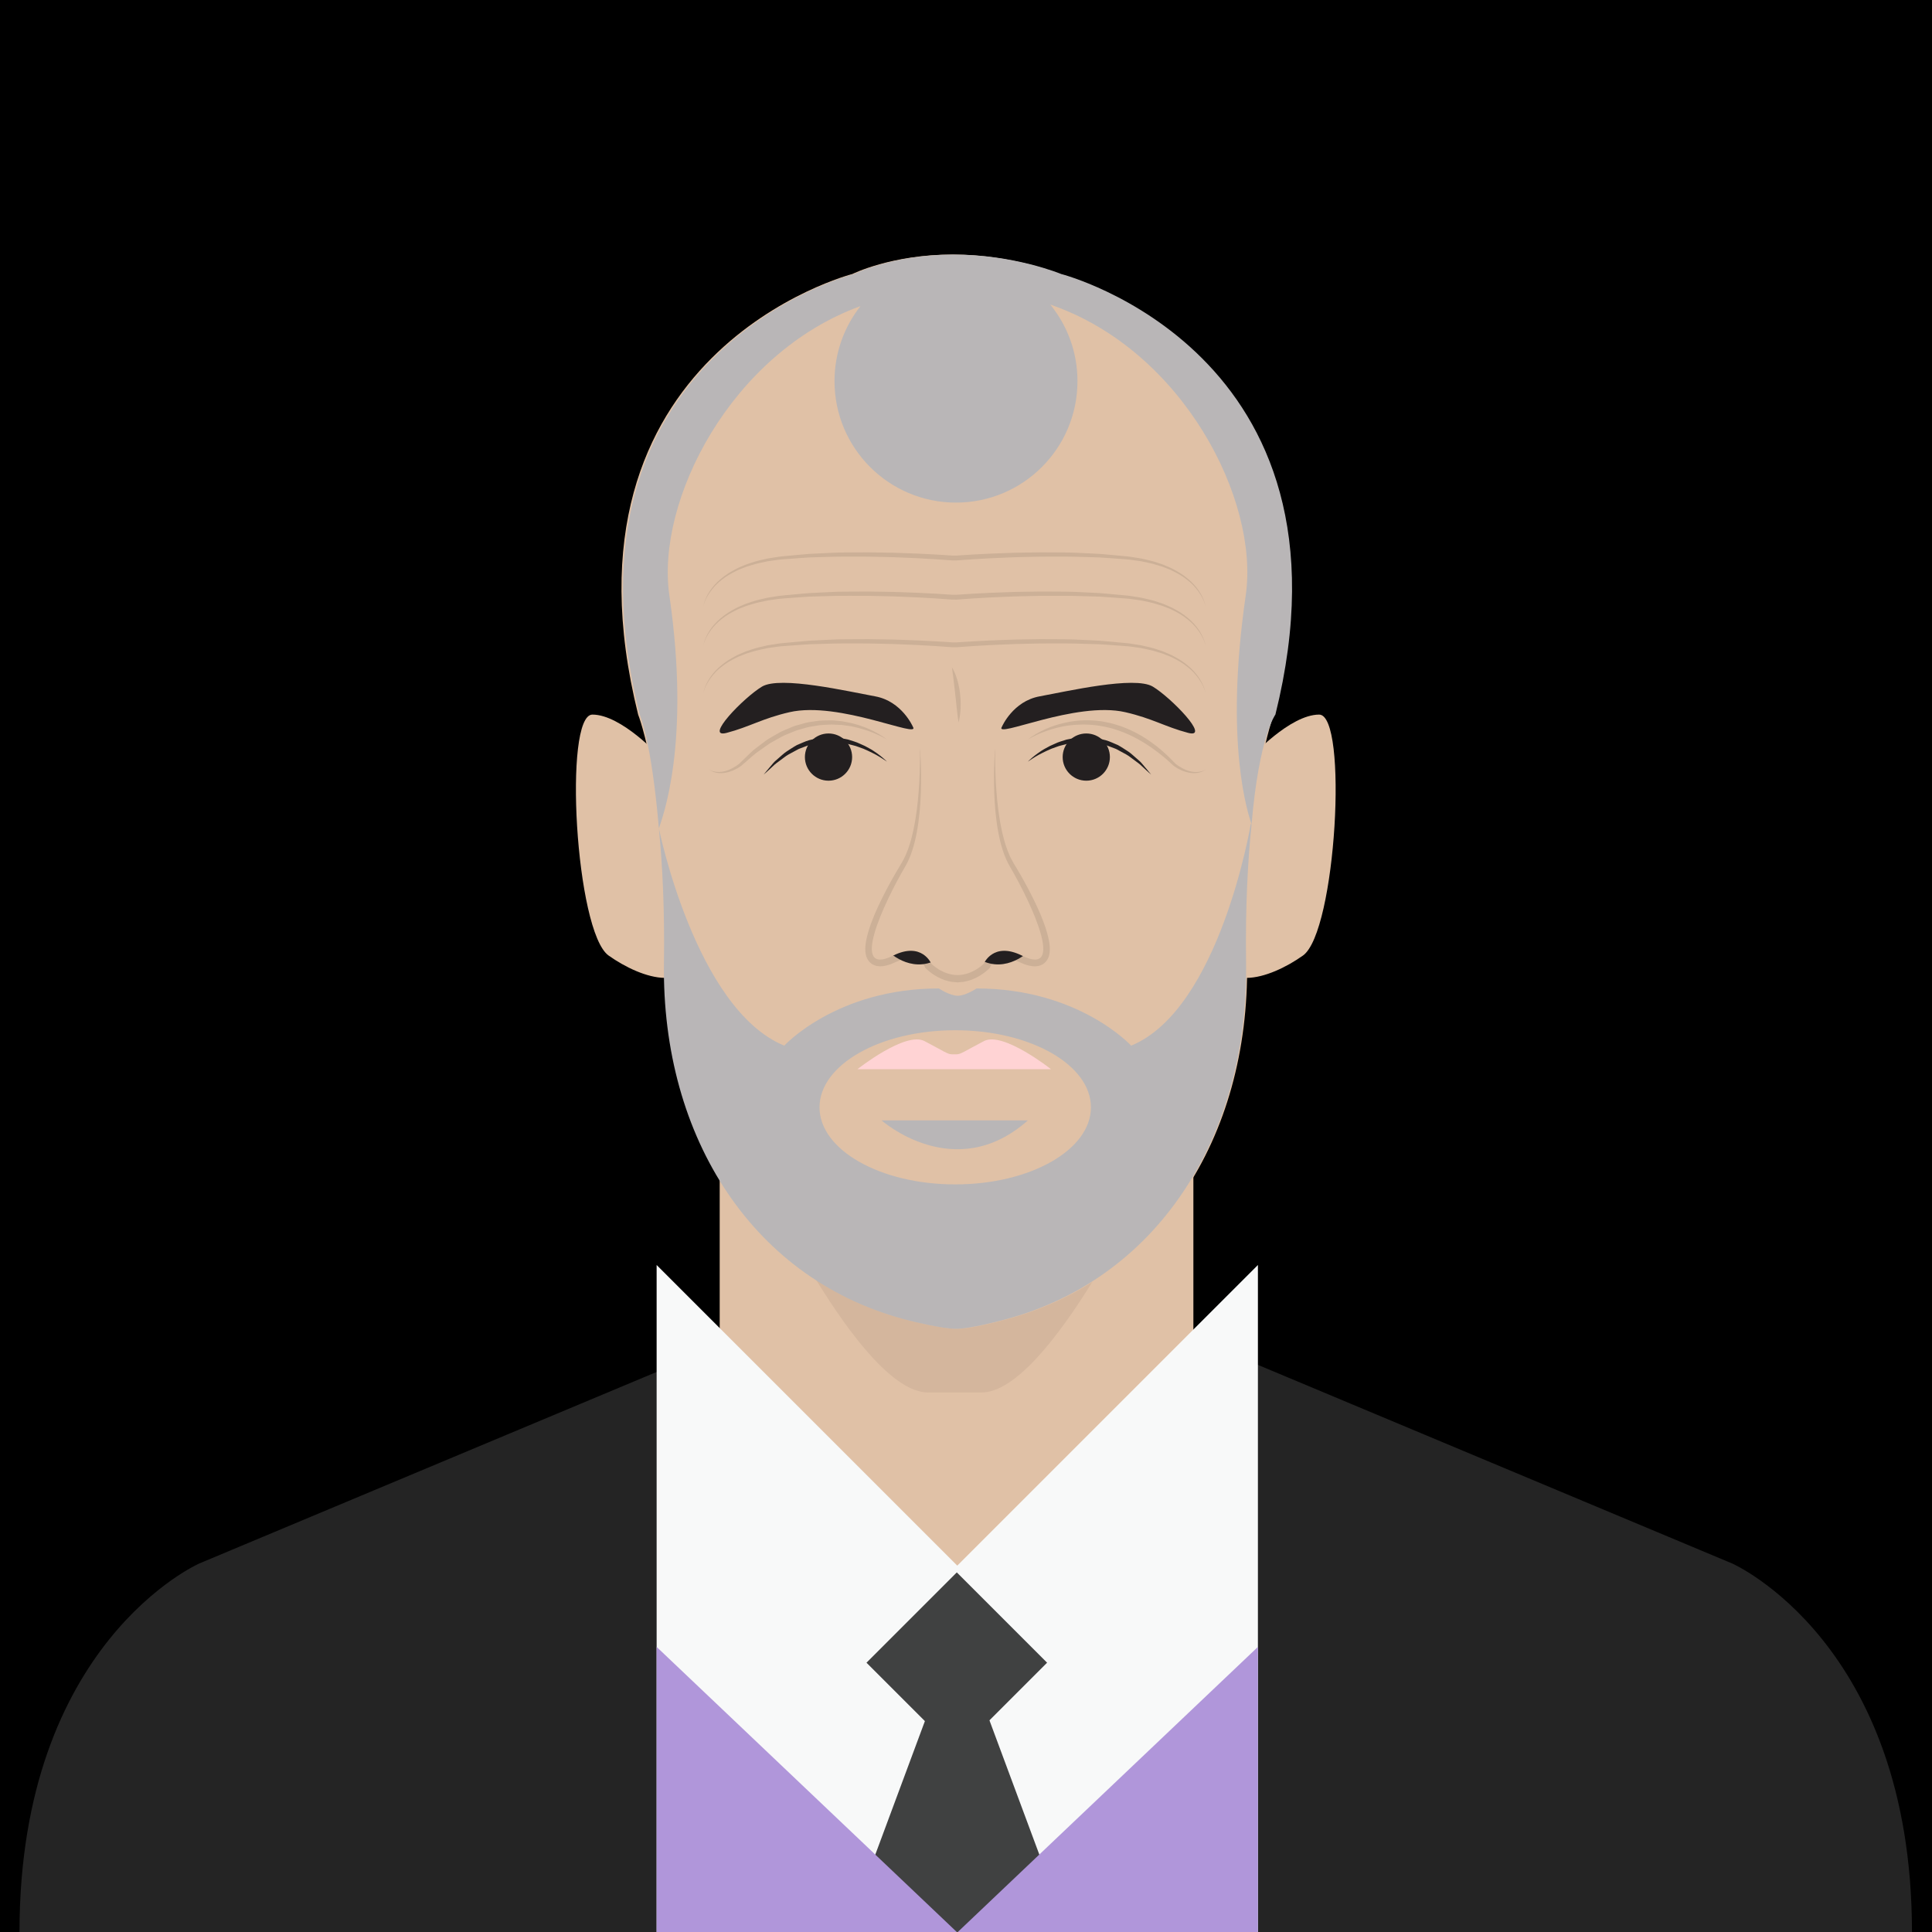
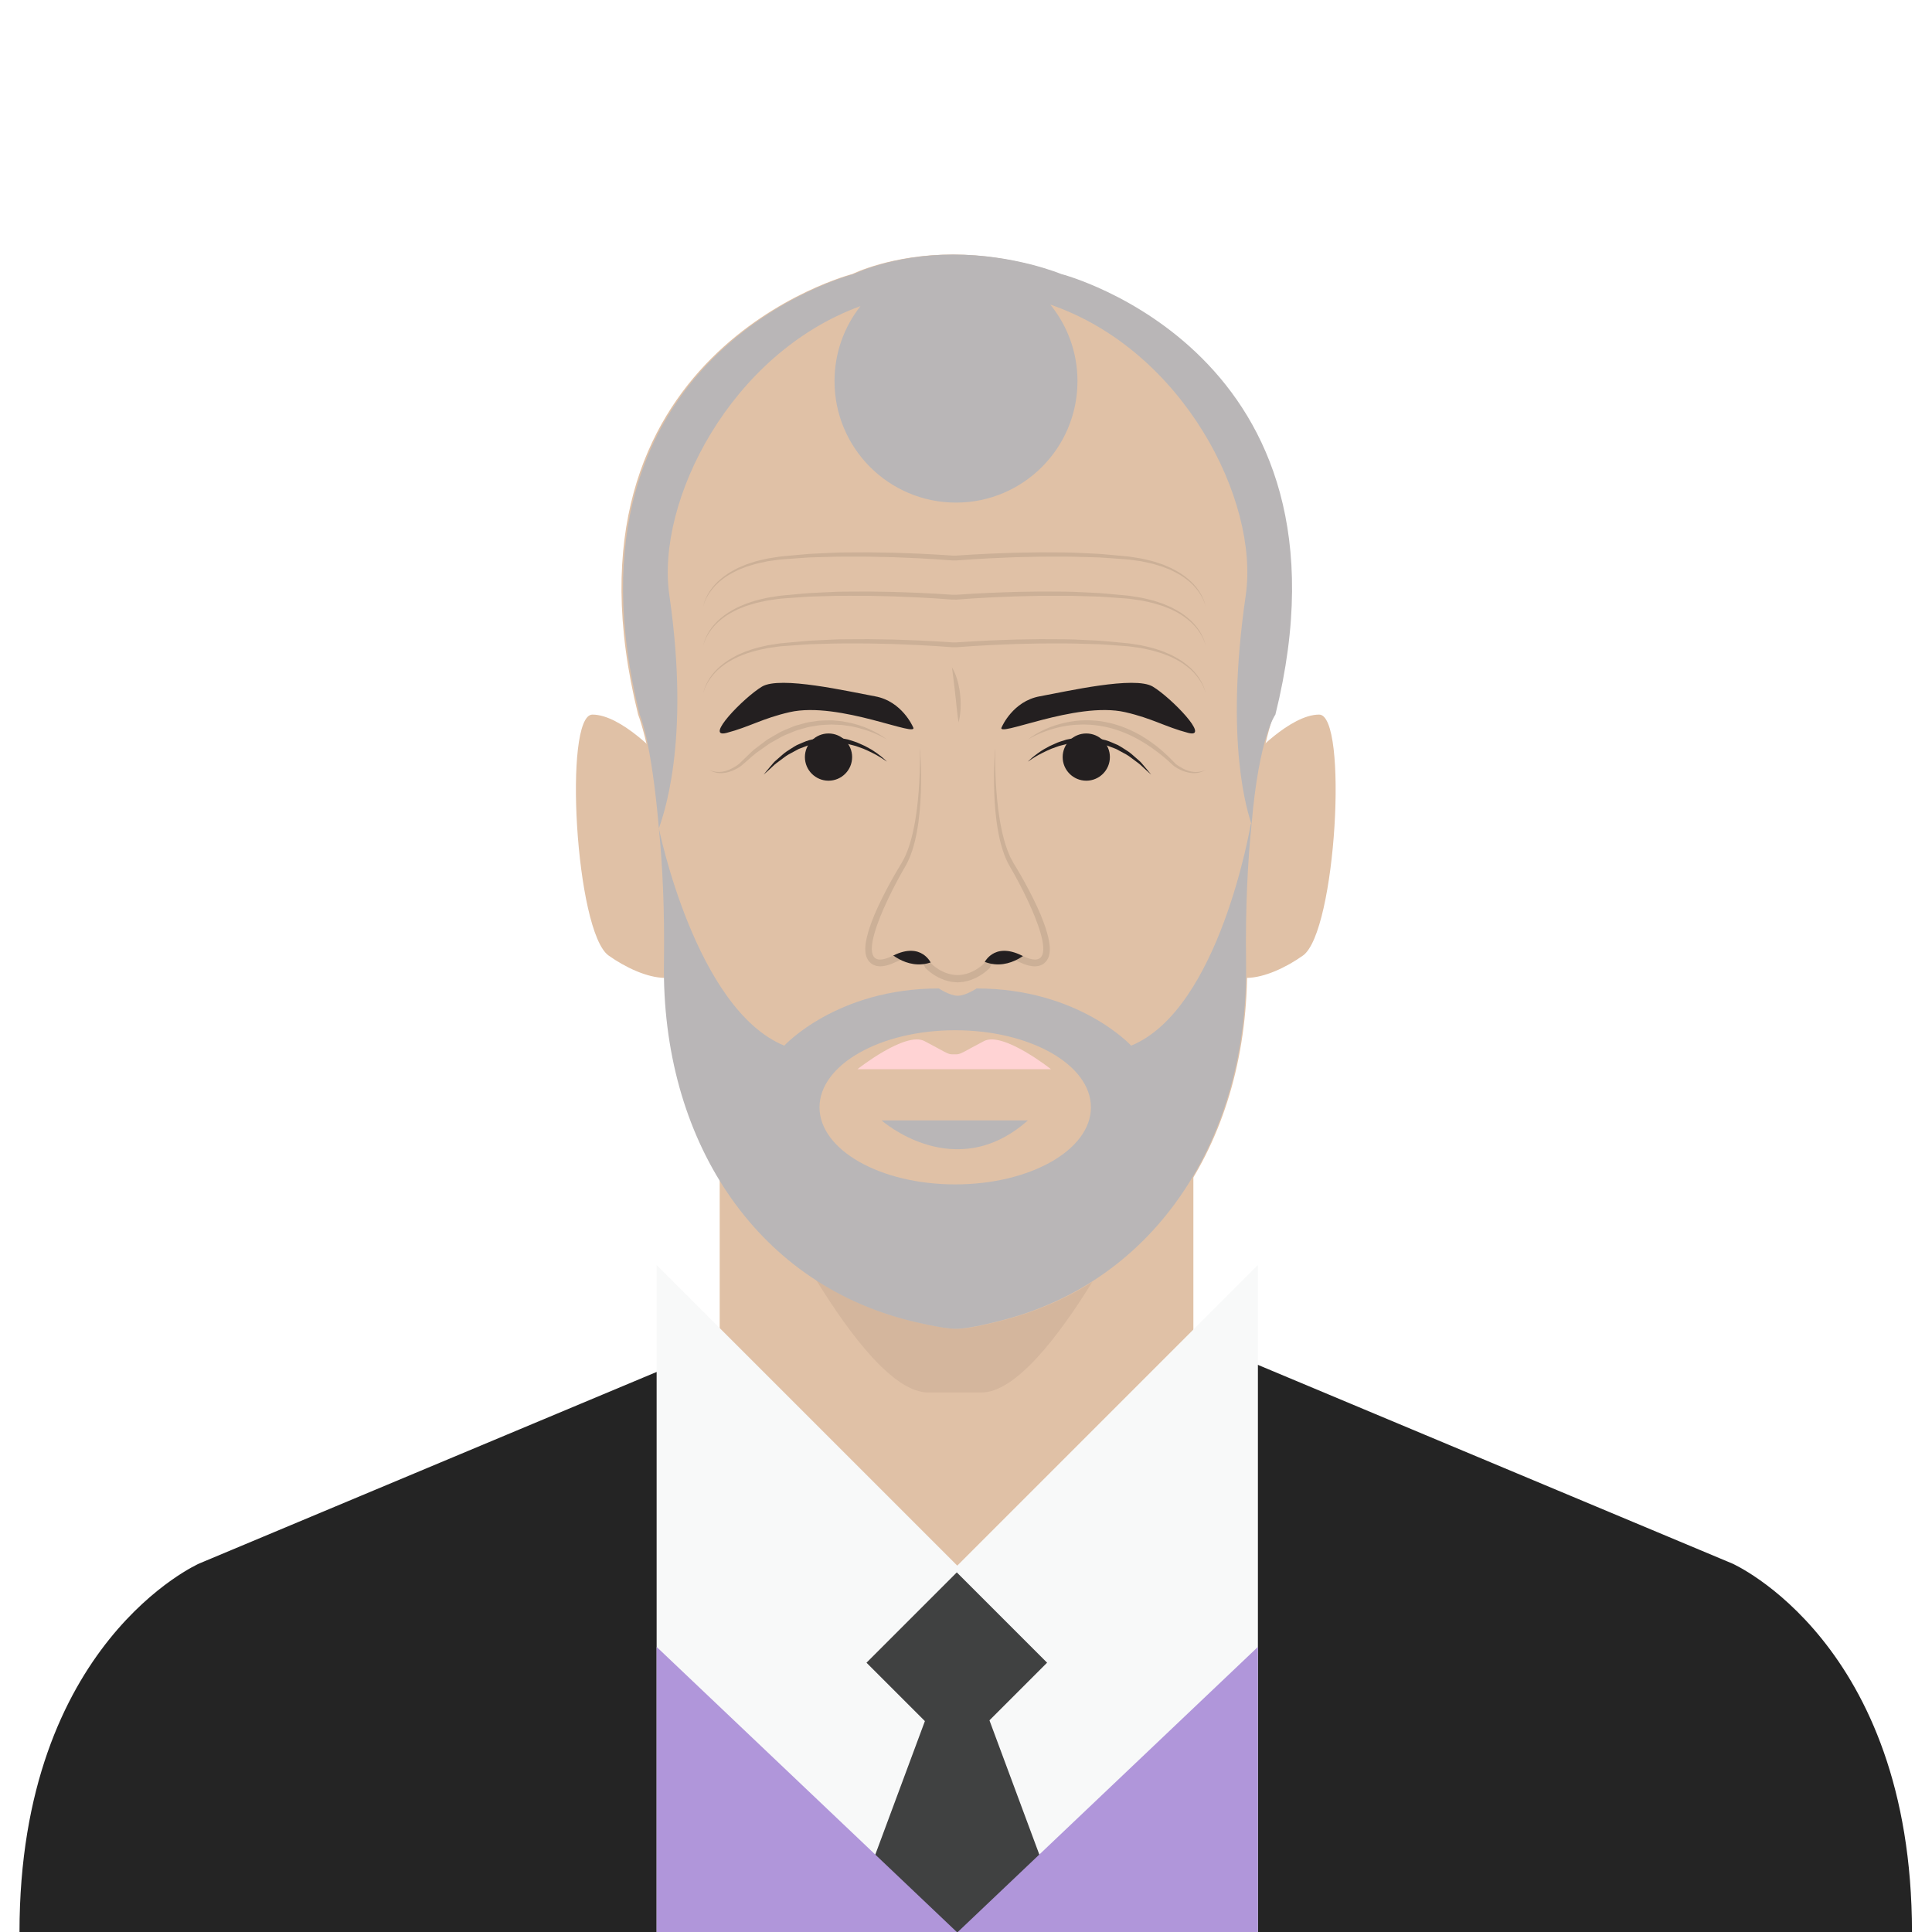
<svg xmlns="http://www.w3.org/2000/svg" version="1.1" id="Layer_1" x="0px" y="0px" width="396.849px" height="396.851px" viewBox="0 0 396.849 396.851" enable-background="new 0 0 396.849 396.851" xml:space="preserve">
  <defs>
    <clipPath id="circle-clip">
      <circle stroke="#000000" stroke-miterlimit="10" cx="200" cy="200" r="175" />
    </clipPath>
  </defs>
  <g>
-     <rect width="400" height="400" class="player-bg" />
+     <rect width="400" height="400" class="player-bg" fill="rgba(0,0,0,0)" />
    <path fill="#242424" d="M198.279,326.049c52.613,0,52.119-49.037,52.119-49.037l105.408,44.142c0,0,36.928,16.228,36.928,75.697   H4.005c0-59.47,36.928-75.697,36.928-75.697l105.406-44.142c0,0-0.494,49.037,52.119,49.037" />
    <polyline fill="#E0C1A6" points="245.132,236.066 245.132,323.401 207.835,323.401 185.13,323.401 147.833,323.401    147.833,236.066  " />
    <path fill="#D4B69D" d="M237.035,239.877c0,0-21.365,46.152-35.422,46.152H190.65c-14.057,0-35.42-46.152-35.42-46.152H237.035z" />
    <path fill="#E0C1A6" d="M257.031,155.512c0,0,7.936-8.728,13.936-8.728s3.5,44.667-3.334,49.5   c-6.832,4.833-17.832,8.508-18.332-3.33L257.031,155.512z" />
    <path fill="#E0C1A6" d="M135.623,155.512c0,0-7.936-8.728-13.936-8.728s-3.5,44.667,3.334,49.5   c6.832,4.833,17.832,8.508,18.332-3.33L135.623,155.512z" />
    <path fill="#E0C1A6" d="M205.66,271.287c32-8,51-37.5,50.5-73.5s5.5-51,5.5-51c18.5-74.5-44-90.502-44-90.502   s-9.576-3.998-22.076-3.998c-12.502,0-20.502,3.998-20.502,3.998s-62.5,16.002-44,90.502c0,0,6,15,5.5,51s18.5,65.5,50.5,73.5   c0,0,6.557,1.667,9.502,1.667C199.527,272.954,205.66,271.287,205.66,271.287z" />
    <path fill="#B9B6B7" d="M217.978,56.285c0,0-9.576-3.998-22.076-3.998s-20.5,3.998-20.5,3.998s-62.5,16.002-44,90.502   c0,0,2.396,5.266,3.939,23.373c0.686-2.168,6.596-17.243,2.152-47.873c-2.805-19.341,12.57-49.707,39.258-59.408   c-3.338,4.243-5.334,9.591-5.334,15.408c0,13.781,11.172,24.952,24.953,24.952s24.953-11.171,24.953-24.952   c0-5.96-2.092-11.43-5.578-15.721c27.23,9.346,42.977,40.168,40.141,59.721c-4.443,30.63,0.512,44.882,1.197,47.05   c1.541-18.107,4.895-22.55,4.895-22.55C280.478,72.287,217.978,56.285,217.978,56.285z" />
    <path fill="#B9B6B7" d="M257.083,169.337l-0.154-0.124c0,0-6.33,38.074-24.58,45.574c0,0-10.75-11.75-31.75-11.75   c0,0-2.25,1.5-3.875,1.5s-3.875-1.5-3.875-1.5c-21.002,0-31.752,11.75-31.752,11.75c-18.25-7.5-25.756-44.627-25.756-44.627l0,0   c0.723,7.307,1.195,16.454,1.039,27.627c-0.5,36,18.5,65.5,50.5,73.5c0,0,6.557,1.667,9.502,1.667c2.943,0,9.076-1.667,9.076-1.667   c32-8,51-37.5,50.5-73.5C255.796,186.186,256.312,176.777,257.083,169.337z M196.212,243.287c-15.396,0-27.875-7.089-27.875-15.834   c0-8.743,12.479-15.833,27.875-15.833s27.875,7.09,27.875,15.833C224.087,236.198,211.609,243.287,196.212,243.287z" />
    <path fill="#231F20" d="M205.8,149.287c0,0,2.25-5.25,7.75-6.25s19.5-4.25,23.25-2s12,10.75,7.25,9.5s-7.312-2.964-12.918-4.25   C220.966,143.953,204.134,151.857,205.8,149.287z" />
    <path fill="#231F20" d="M211.132,156.453c0,0,0.301-0.338,0.91-0.843c0.297-0.264,0.688-0.542,1.127-0.878   c0.457-0.309,0.964-0.684,1.568-1c0.301-0.162,0.613-0.332,0.938-0.508c0.331-0.163,0.686-0.307,1.043-0.469   c0.708-0.352,1.519-0.56,2.338-0.829c0.424-0.085,0.854-0.173,1.291-0.26l0.66-0.128l0.679-0.044   c0.455-0.026,0.913-0.053,1.374-0.08l1.387,0.104l0.693,0.062c0.228,0.036,0.451,0.103,0.676,0.152   c0.449,0.108,0.896,0.216,1.34,0.323c0.875,0.254,1.676,0.677,2.477,0.994c0.756,0.415,1.443,0.893,2.107,1.312   c0.654,0.435,1.172,0.979,1.7,1.408c0.257,0.224,0.502,0.438,0.735,0.644c0.232,0.205,0.4,0.453,0.586,0.657   c0.355,0.421,0.666,0.788,0.922,1.091c0.498,0.609,0.783,0.958,0.783,0.958s-0.337-0.3-0.926-0.825   c-0.287-0.265-0.637-0.587-1.038-0.956c-0.38-0.39-0.886-0.739-1.421-1.135c-0.547-0.378-1.084-0.865-1.746-1.234   c-0.663-0.358-1.362-0.735-2.086-1.127c-0.771-0.273-1.546-0.623-2.365-0.859c-0.416-0.095-0.837-0.189-1.259-0.285   c-0.211-0.044-0.42-0.105-0.634-0.137l-0.648-0.048l-1.295-0.116c-0.433,0.02-0.863,0.04-1.291,0.06l-0.639,0.029l-0.627,0.098   c-0.416,0.066-0.826,0.132-1.23,0.196c-0.783,0.241-1.578,0.365-2.281,0.652c-0.355,0.13-0.708,0.242-1.039,0.376   c-0.327,0.146-0.643,0.287-0.945,0.422c-0.606,0.273-1.141,0.571-1.627,0.814c-0.469,0.273-0.889,0.5-1.211,0.721   C211.492,156.18,211.132,156.453,211.132,156.453z" />
    <circle fill="#231F20" cx="223.132" cy="155.512" r="4.85" />
    <path fill="#CCB097" d="M211.132,151.904c1.092-0.871,2.334-1.541,3.607-2.131c0.639-0.293,1.297-0.547,1.969-0.761   c0.67-0.216,1.349-0.411,2.04-0.558c0.688-0.158,1.387-0.28,2.091-0.361c0.701-0.097,1.412-0.139,2.121-0.141   c0.711-0.016,1.421,0.025,2.129,0.08l1.061,0.119l1.051,0.188c0.692,0.152,1.393,0.295,2.066,0.519   c0.686,0.192,1.35,0.444,2.01,0.707c0.651,0.278,1.303,0.565,1.93,0.894c0.625,0.332,1.255,0.658,1.844,1.051   c0.609,0.361,1.18,0.779,1.754,1.188c0.581,0.4,1.113,0.866,1.66,1.307c0.533,0.459,1.042,0.945,1.562,1.416l1.477,1.498   l-0.023-0.021c0.408,0.335,0.89,0.633,1.371,0.893c0.484,0.263,0.998,0.473,1.53,0.616c1.062,0.289,2.234,0.236,3.253-0.283   c-0.475,0.307-1.016,0.539-1.588,0.629c-0.572,0.097-1.162,0.075-1.735-0.023c-0.573-0.103-1.133-0.277-1.667-0.51   c-0.537-0.235-1.035-0.521-1.524-0.875l-0.001-0.001l-0.023-0.021l-1.532-1.392c-0.536-0.434-1.06-0.882-1.604-1.301   c-0.564-0.394-1.088-0.84-1.666-1.211c-0.568-0.382-1.133-0.771-1.731-1.104c-0.583-0.357-1.187-0.678-1.794-0.988   c-0.607-0.312-1.235-0.58-1.863-0.842c-0.637-0.242-1.271-0.488-1.924-0.68c-0.645-0.221-1.312-0.362-1.973-0.516   c-0.666-0.139-1.338-0.243-2.014-0.325c-0.675-0.071-1.354-0.131-2.035-0.134c-0.341-0.016-0.682-0.007-1.021,0.007   c-0.342,0.003-0.682,0.015-1.021,0.046c-0.682,0.04-1.363,0.121-2.037,0.237c-1.354,0.22-2.68,0.59-3.983,1.039   C213.593,150.617,212.328,151.189,211.132,151.904z" />
    <path fill="#231F20" d="M187.517,149.287c0,0-2.25-5.25-7.75-6.25s-19.5-4.25-23.25-2s-12,10.75-7.25,9.5s7.312-2.964,12.918-4.25   C172.351,143.953,189.183,151.857,187.517,149.287z" />
    <path fill="#231F20" d="M182.185,156.453c0,0-0.36-0.273-1.025-0.688c-0.323-0.221-0.743-0.447-1.211-0.721   c-0.486-0.243-1.021-0.541-1.627-0.814c-0.303-0.135-0.619-0.276-0.945-0.422c-0.332-0.134-0.685-0.246-1.04-0.376   c-0.702-0.287-1.497-0.411-2.28-0.652c-0.404-0.064-0.815-0.13-1.232-0.196l-0.626-0.098l-0.639-0.029   c-0.427-0.02-0.858-0.04-1.29-0.06l-1.295,0.116l-0.648,0.048c-0.214,0.032-0.424,0.093-0.635,0.137   c-0.422,0.096-0.842,0.19-1.258,0.285c-0.82,0.237-1.594,0.586-2.365,0.859c-0.724,0.392-1.424,0.769-2.086,1.127   c-0.662,0.369-1.199,0.856-1.746,1.234c-0.535,0.396-1.041,0.745-1.422,1.135c-0.4,0.369-0.75,0.691-1.037,0.956   c-0.589,0.525-0.926,0.825-0.926,0.825s0.285-0.349,0.783-0.958c0.256-0.303,0.566-0.67,0.922-1.091   c0.186-0.204,0.354-0.452,0.586-0.657c0.233-0.205,0.479-0.42,0.734-0.644c0.529-0.43,1.047-0.973,1.701-1.408   c0.664-0.419,1.352-0.896,2.106-1.312c0.802-0.317,1.603-0.74,2.477-0.994c0.444-0.107,0.892-0.215,1.34-0.323   c0.226-0.05,0.448-0.116,0.677-0.152l0.693-0.062l1.386-0.104c0.461,0.027,0.919,0.054,1.374,0.08l0.68,0.044l0.66,0.128   c0.436,0.087,0.867,0.175,1.291,0.26c0.818,0.27,1.629,0.478,2.337,0.829c0.358,0.162,0.712,0.306,1.042,0.469   c0.324,0.176,0.639,0.346,0.938,0.508c0.604,0.316,1.11,0.691,1.567,1c0.439,0.336,0.831,0.614,1.128,0.878   C181.884,156.115,182.185,156.453,182.185,156.453z" />
    <circle fill="#231F20" cx="170.185" cy="155.512" r="4.85" />
    <path fill="#CCB097" d="M182.185,151.904c-0.598-0.359-1.215-0.676-1.845-0.963c-0.623-0.302-1.274-0.537-1.918-0.781   c-0.658-0.206-1.311-0.426-1.974-0.604c-0.673-0.137-1.326-0.356-2.011-0.427c-0.681-0.077-1.349-0.239-2.035-0.235l-1.022-0.044   c-0.34-0.026-0.68-0.041-1.02-0.009c-0.68,0.045-1.361,0.046-2.036,0.126l-2.013,0.327c-0.666,0.133-1.311,0.359-1.967,0.533   c-0.324,0.103-0.661,0.166-0.975,0.299l-0.942,0.393c-0.622,0.277-1.277,0.48-1.872,0.816l-1.787,1.002   c-0.617,0.301-1.164,0.715-1.721,1.113l-1.682,1.188c-0.545,0.416-1.047,0.891-1.573,1.334l-1.565,1.354l-0.024,0.021   c-0.491,0.357-0.992,0.634-1.526,0.876c-0.536,0.229-1.096,0.405-1.668,0.51c-0.576,0.098-1.166,0.105-1.736,0.018   c-0.286-0.054-0.566-0.12-0.83-0.239c-0.275-0.084-0.51-0.263-0.76-0.391c0.268,0.099,0.513,0.244,0.792,0.294   c0.269,0.082,0.546,0.114,0.821,0.146c0.553,0.033,1.105-0.023,1.639-0.164c0.531-0.147,1.042-0.359,1.526-0.62   c0.483-0.253,0.963-0.555,1.37-0.888l-0.023,0.021l1.512-1.461c0.511-0.48,0.996-0.992,1.531-1.449l1.683-1.277   c0.562-0.426,1.114-0.867,1.743-1.198l1.84-1.059c0.613-0.354,1.295-0.575,1.939-0.868l0.981-0.412   c0.327-0.135,0.681-0.2,1.021-0.304c0.688-0.177,1.364-0.404,2.061-0.537l2.111-0.306c0.706-0.063,1.42-0.047,2.128-0.072   c0.71-0.044,1.415,0.092,2.12,0.143c0.709,0.036,1.395,0.239,2.09,0.357c0.697,0.112,1.361,0.373,2.04,0.552   c0.671,0.212,1.323,0.481,1.968,0.758C179.847,150.37,181.087,151.041,182.185,151.904z" />
    <path fill="#CCB097" d="M144.464,142.453c0.182-1.143,0.693-2.212,1.322-3.182c0.643-0.964,1.43-1.84,2.336-2.568   c0.881-0.761,1.88-1.374,2.908-1.914c0.502-0.302,1.054-0.492,1.584-0.732c0.528-0.249,1.082-0.424,1.637-0.604   c1.095-0.404,2.242-0.604,3.371-0.887c1.15-0.158,2.287-0.412,3.451-0.491l3.441-0.319c1.145-0.125,2.299-0.188,3.456-0.232   l3.468-0.164c1.157-0.061,2.311-0.033,3.465-0.054c2.311-0.04,4.619-0.012,6.928,0.036c1.154,0.012,2.309,0.042,3.461,0.09   l3.461,0.127c2.307,0.11,4.609,0.227,6.918,0.398l-0.039-0.002l0.834-0.001l-0.041,0.001c2.31-0.17,4.612-0.287,6.92-0.397   l3.46-0.127c1.153-0.048,2.308-0.078,3.462-0.089c2.309-0.049,4.617-0.076,6.927-0.037c1.154,0.021,2.31-0.005,3.464,0.053   l3.462,0.163c1.154,0.045,2.308,0.107,3.458,0.233l3.453,0.32c1.178,0.081,2.288,0.331,3.436,0.489   c1.133,0.282,2.287,0.485,3.381,0.889c0.555,0.18,1.108,0.354,1.637,0.604c0.531,0.24,1.082,0.431,1.584,0.731   c1.028,0.541,2.027,1.154,2.908,1.916c0.906,0.729,1.693,1.604,2.337,2.568c0.628,0.97,1.14,2.039,1.321,3.182   c-0.23-1.132-0.785-2.169-1.445-3.097c-0.667-0.928-1.465-1.763-2.379-2.449c-0.887-0.718-1.886-1.288-2.91-1.784   c-0.498-0.279-1.049-0.449-1.575-0.667c-0.523-0.228-1.074-0.381-1.623-0.539c-1.085-0.366-2.211-0.546-3.318-0.8   c-1.138-0.133-2.291-0.366-3.417-0.418l-3.438-0.25c-1.145-0.104-2.293-0.143-3.443-0.164l-3.447-0.095   c-1.148-0.036-2.301-0.013-3.449-0.022c-2.301-0.025-4.601,0.018-6.9,0.081c-1.15,0.019-2.301,0.057-3.45,0.111l-3.448,0.149   c-2.297,0.125-4.598,0.257-6.884,0.441l-0.021,0.001h-0.02l-0.834-0.001h-0.021l-0.02-0.002c-2.287-0.184-4.587-0.316-6.884-0.44   l-3.448-0.149c-1.149-0.055-2.299-0.093-3.449-0.111c-2.301-0.062-4.601-0.105-6.9-0.081c-1.149,0.009-2.303-0.012-3.449,0.021   l-3.44,0.095c-1.147,0.021-2.296,0.061-3.446,0.164l-3.447,0.252c-1.141,0.054-2.267,0.283-3.402,0.416   c-1.111,0.253-2.245,0.436-3.328,0.8c-0.549,0.158-1.1,0.312-1.623,0.54c-0.525,0.218-1.076,0.389-1.574,0.667   c-1.025,0.497-2.024,1.066-2.912,1.784c-0.912,0.687-1.711,1.522-2.378,2.449C145.25,140.284,144.695,141.321,144.464,142.453z" />
    <path fill="#CCB097" d="M144.464,132.669c0.182-1.142,0.693-2.212,1.322-3.182c0.643-0.964,1.43-1.839,2.336-2.568   c0.881-0.761,1.88-1.374,2.908-1.915c0.502-0.301,1.054-0.491,1.584-0.731c0.528-0.249,1.082-0.424,1.637-0.603   c1.095-0.405,2.242-0.605,3.371-0.888c1.15-0.159,2.287-0.413,3.451-0.491l3.441-0.319c1.145-0.126,2.299-0.188,3.456-0.233   l3.468-0.163c1.157-0.06,2.311-0.033,3.465-0.054c2.311-0.04,4.619-0.012,6.928,0.037c1.154,0.011,2.309,0.041,3.461,0.089   l3.461,0.127c2.307,0.11,4.609,0.228,6.918,0.398l-0.039-0.002l0.834-0.001l-0.041,0.002c2.31-0.172,4.612-0.288,6.92-0.398   l3.46-0.127c1.153-0.048,2.308-0.078,3.462-0.09c2.309-0.048,4.617-0.076,6.927-0.036c1.154,0.021,2.31-0.005,3.464,0.053   l3.462,0.163c1.154,0.045,2.308,0.107,3.458,0.233l3.453,0.32c1.178,0.081,2.288,0.331,3.436,0.489   c1.133,0.282,2.287,0.485,3.381,0.889c0.555,0.18,1.108,0.354,1.637,0.604c0.531,0.24,1.082,0.431,1.584,0.732   c1.028,0.54,2.027,1.154,2.908,1.915c0.906,0.729,1.693,1.604,2.337,2.568c0.628,0.97,1.14,2.04,1.321,3.182   c-0.23-1.132-0.785-2.169-1.445-3.097c-0.667-0.928-1.465-1.764-2.379-2.449c-0.887-0.718-1.886-1.287-2.91-1.784   c-0.498-0.278-1.049-0.448-1.575-0.667c-0.523-0.227-1.074-0.381-1.623-0.539c-1.085-0.366-2.211-0.546-3.318-0.799   c-1.138-0.135-2.291-0.367-3.417-0.419l-3.438-0.25c-1.145-0.103-2.293-0.142-3.443-0.164l-3.447-0.095   c-1.148-0.035-2.301-0.014-3.449-0.022c-2.301-0.024-4.601,0.019-6.9,0.081c-1.15,0.019-2.301,0.057-3.45,0.111l-3.448,0.149   c-2.297,0.124-4.598,0.257-6.884,0.44l-0.021,0.002h-0.02l-0.834-0.001h-0.021l-0.02-0.002c-2.287-0.184-4.587-0.315-6.884-0.44   l-3.448-0.149c-1.149-0.055-2.299-0.093-3.449-0.111c-2.301-0.062-4.601-0.105-6.9-0.081c-1.149,0.009-2.303-0.012-3.449,0.021   l-3.44,0.095c-1.147,0.021-2.296,0.061-3.446,0.164l-3.447,0.251c-1.141,0.055-2.267,0.283-3.402,0.417   c-1.111,0.253-2.245,0.436-3.328,0.8c-0.549,0.158-1.1,0.312-1.623,0.54c-0.525,0.218-1.076,0.388-1.574,0.667   c-1.025,0.497-2.024,1.066-2.912,1.785c-0.912,0.686-1.711,1.521-2.378,2.449C145.25,130.5,144.695,131.537,144.464,132.669z" />
    <path fill="#CCB097" d="M144.464,124.62c0.182-1.142,0.693-2.212,1.322-3.182c0.643-0.964,1.43-1.839,2.336-2.568   c0.881-0.761,1.88-1.374,2.908-1.915c0.502-0.301,1.054-0.491,1.584-0.731c0.528-0.249,1.082-0.424,1.637-0.603   c1.095-0.405,2.242-0.605,3.371-0.888c1.15-0.159,2.287-0.413,3.451-0.491l3.441-0.319c1.145-0.126,2.299-0.188,3.456-0.233   l3.468-0.163c1.157-0.06,2.311-0.033,3.465-0.054c2.311-0.04,4.619-0.012,6.928,0.037c1.154,0.011,2.309,0.041,3.461,0.089   l3.461,0.127c2.307,0.11,4.609,0.228,6.918,0.398l-0.039-0.002l0.834-0.001l-0.041,0.002c2.31-0.172,4.612-0.288,6.92-0.398   l3.46-0.127c1.153-0.048,2.308-0.078,3.462-0.09c2.309-0.048,4.617-0.076,6.927-0.036c1.154,0.021,2.31-0.005,3.464,0.053   l3.462,0.163c1.154,0.045,2.308,0.107,3.458,0.233l3.453,0.32c1.178,0.081,2.288,0.331,3.436,0.489   c1.133,0.282,2.287,0.485,3.381,0.889c0.555,0.18,1.108,0.354,1.637,0.604c0.531,0.24,1.082,0.431,1.584,0.732   c1.028,0.54,2.027,1.154,2.908,1.915c0.906,0.729,1.693,1.604,2.337,2.568c0.628,0.97,1.14,2.04,1.321,3.182   c-0.23-1.132-0.785-2.169-1.445-3.097c-0.667-0.928-1.465-1.764-2.379-2.449c-0.887-0.718-1.886-1.287-2.91-1.784   c-0.498-0.278-1.049-0.448-1.575-0.667c-0.523-0.227-1.074-0.381-1.623-0.539c-1.085-0.366-2.211-0.546-3.318-0.799   c-1.138-0.135-2.291-0.367-3.417-0.419l-3.438-0.25c-1.145-0.103-2.293-0.142-3.443-0.164l-3.447-0.095   c-1.148-0.035-2.301-0.014-3.449-0.022c-2.301-0.024-4.601,0.019-6.9,0.081c-1.15,0.019-2.301,0.057-3.45,0.111l-3.448,0.149   c-2.297,0.124-4.598,0.257-6.884,0.44l-0.021,0.002h-0.02l-0.834-0.001h-0.021l-0.02-0.002c-2.287-0.184-4.587-0.315-6.884-0.44   l-3.448-0.149c-1.149-0.055-2.299-0.093-3.449-0.111c-2.301-0.062-4.601-0.105-6.9-0.081c-1.149,0.009-2.303-0.012-3.449,0.021   l-3.44,0.095c-1.147,0.021-2.296,0.061-3.446,0.164l-3.447,0.251c-1.141,0.055-2.267,0.283-3.402,0.417   c-1.111,0.253-2.245,0.436-3.328,0.8c-0.549,0.158-1.1,0.312-1.623,0.54c-0.525,0.218-1.076,0.388-1.574,0.667   c-1.025,0.497-2.024,1.066-2.912,1.785c-0.912,0.686-1.711,1.521-2.378,2.449C145.25,122.451,144.695,123.488,144.464,124.62z" />
    <path fill="#CCB097" d="M195.539,137.083c0,0,0.104,0.15,0.252,0.434c0.158,0.282,0.337,0.699,0.541,1.209   c0.17,0.515,0.395,1.119,0.527,1.786c0.163,0.663,0.283,1.38,0.36,2.102c0.086,0.722,0.126,1.446,0.11,2.127   c0.007,0.68-0.017,1.312-0.101,1.854c-0.13,1.082-0.304,1.79-0.304,1.79s-0.162-0.724-0.271-1.787   c-0.045-0.533-0.129-1.15-0.204-1.81c-0.068-0.66-0.121-1.363-0.225-2.062c-0.054-0.704-0.156-1.4-0.232-2.059   c-0.059-0.661-0.175-1.267-0.217-1.803C195.626,137.812,195.539,137.083,195.539,137.083z" />
    <path fill="#CCB097" d="M188.964,153.539c0.328,2.414,0.53,4.85,0.613,7.292c0.094,2.444,0.039,4.897-0.16,7.354   c-0.039,0.615-0.111,1.229-0.19,1.843c-0.071,0.615-0.158,1.229-0.282,1.839c-0.211,1.226-0.502,2.448-0.895,3.654   c-0.36,1.189-0.955,2.44-1.523,3.499c-0.572,1.052-1.127,2.118-1.66,3.195c-1.062,2.154-2.052,4.346-2.889,6.566   c-0.418,1.107-0.81,2.221-1.103,3.33c-0.279,1.082-0.518,2.266-0.416,3.1c0.005,0.111,0.022,0.198,0.048,0.265l0.025,0.113   c0.014,0.02,0.026,0.037,0.035,0.057c0.035,0.101,0.051,0.038,0.027,0.051c-0.051,0.011,0.326,0.054,0.764-0.092   c0.43-0.107,0.926-0.334,1.408-0.569c0.689-0.306,1.064-0.519,1.871-0.761c0.356-0.128,0.715-0.214,1.074-0.271   c0.354-0.082,0.727-0.119,1.109-0.13c0.755-0.049,1.562,0.066,2.325,0.318c0.772,0.25,1.474,0.701,2.063,1.23   c0.301,0.264,0.561,0.562,0.797,0.877c0.246,0.338,0.429,0.597,0.652,1.092l-0.308-0.467c0.093,0.083,0.272,0.251,0.434,0.366   c0.163,0.13,0.333,0.256,0.514,0.366c0.175,0.119,0.352,0.235,0.54,0.326c0.187,0.09,0.362,0.217,0.557,0.279l0.568,0.229   c0.191,0.062,0.385,0.096,0.576,0.148c0.191,0.063,0.384,0.095,0.576,0.095l0.573,0.054c-0.261,0.012-0.071,0.003-0.128,0.005   h0.002h0.006l0.012-0.002l0.023-0.002l0.047-0.004l0.094-0.009l0.188-0.017l0.374-0.031l0.374-0.031l0.241-0.076l0.493-0.131   l0.568-0.229c0.193-0.062,0.369-0.19,0.557-0.28s0.364-0.206,0.539-0.325c0.182-0.11,0.35-0.235,0.514-0.366   c0.16-0.115,0.34-0.283,0.434-0.366l-0.309,0.467c0.225-0.495,0.406-0.754,0.652-1.092c0.237-0.314,0.498-0.612,0.798-0.877   c0.59-0.53,1.291-0.981,2.063-1.231c1.553-0.536,3.149-0.34,4.48,0.074c0.336,0.108,0.68,0.207,0.983,0.356l0.88,0.394   c0.266,0.121,0.57,0.277,0.804,0.369c0.216,0.069,0.429,0.18,0.642,0.218c0.438,0.146,0.814,0.103,0.762,0.092   c-0.023-0.012-0.008,0.052,0.025-0.049c0.01-0.02,0.021-0.037,0.036-0.056l0.024-0.113c0.025-0.066,0.044-0.153,0.048-0.264   c0.103-0.834-0.136-2.017-0.415-3.099c-0.294-1.108-0.684-2.224-1.105-3.329c-0.836-2.221-1.824-4.412-2.887-6.566   c-0.533-1.076-1.086-2.145-1.662-3.197l-0.214-0.396l-0.134-0.254l-0.097-0.206l-0.386-0.827c-0.275-0.518-0.465-1.194-0.687-1.799   c-0.403-1.237-0.687-2.438-0.898-3.67c-0.124-0.611-0.21-1.225-0.284-1.839c-0.078-0.614-0.15-1.228-0.188-1.843   c-0.198-2.457-0.255-4.91-0.159-7.354c0.084-2.443,0.287-4.878,0.615-7.292c-0.049,2.435,0.021,4.865,0.146,7.284   c0.15,2.418,0.357,4.828,0.744,7.198c0.084,0.596,0.199,1.183,0.321,1.768c0.106,0.589,0.224,1.174,0.379,1.746   c0.268,1.15,0.622,2.305,1.036,3.354c0.232,0.522,0.377,1.024,0.704,1.567l0.435,0.802l0.109,0.2   c-0.004-0.007,0.047,0.087-0.002-0.004l0.031,0.05l0.061,0.098l0.244,0.394c0.637,1.053,1.25,2.119,1.844,3.197   c1.184,2.158,2.297,4.358,3.275,6.65c0.477,1.152,0.922,2.325,1.285,3.559c0.176,0.621,0.346,1.245,0.459,1.916   c0.119,0.664,0.206,1.359,0.137,2.169c-0.008,0.194-0.04,0.406-0.1,0.634l-0.08,0.33l-0.15,0.36   c-0.188,0.471-0.623,0.982-1.154,1.296c-0.26,0.143-0.54,0.233-0.812,0.313c-0.246,0.038-0.502,0.067-0.75,0.081   c-0.438-0.019-0.875-0.064-1.23-0.165c-0.387-0.073-0.73-0.222-1.092-0.343c-0.333-0.128-0.571-0.246-0.861-0.37l-0.79-0.341   c-0.243-0.122-0.487-0.182-0.731-0.259c-0.971-0.294-1.92-0.357-2.682-0.079c-0.388,0.123-0.727,0.356-1.036,0.634   c-0.157,0.136-0.297,0.303-0.423,0.474c-0.117,0.147-0.264,0.405-0.289,0.466l-0.11,0.276l-0.197,0.19   c-0.271,0.261-0.462,0.431-0.702,0.616c-0.227,0.184-0.459,0.357-0.702,0.514c-0.238,0.164-0.48,0.322-0.741,0.457   c-0.261,0.133-0.5,0.296-0.781,0.4l-0.822,0.337c-0.298,0.101-0.637,0.178-0.957,0.257l-0.486,0.111l-0.373,0.035l-0.375,0.034   l-0.187,0.018l-0.318,0.021l-0.923-0.08c-0.311-0.018-0.611-0.069-0.9-0.158c-0.291-0.078-0.589-0.146-0.872-0.24l-0.823-0.337   c-0.279-0.104-0.52-0.268-0.78-0.4c-0.261-0.134-0.503-0.293-0.741-0.457c-0.243-0.155-0.476-0.329-0.702-0.513   c-0.239-0.186-0.431-0.355-0.702-0.616l-0.196-0.19l-0.111-0.276c-0.024-0.061-0.171-0.318-0.288-0.466   c-0.127-0.171-0.266-0.338-0.424-0.474c-0.311-0.277-0.648-0.512-1.037-0.635c-0.748-0.282-1.74-0.205-2.652,0.07   c-0.373,0.069-1.084,0.42-1.513,0.588c-0.616,0.279-1.237,0.555-1.991,0.731c-0.356,0.101-0.792,0.146-1.231,0.165   c-0.247-0.014-0.502-0.043-0.749-0.081c-0.271-0.08-0.552-0.171-0.811-0.313c-0.531-0.312-0.966-0.823-1.152-1.294l-0.15-0.359   l-0.08-0.33c-0.06-0.228-0.092-0.438-0.1-0.633c-0.069-0.81,0.018-1.505,0.137-2.169c0.112-0.67,0.283-1.294,0.459-1.915   c0.363-1.233,0.805-2.406,1.285-3.558c0.979-2.292,2.092-4.492,3.275-6.65c0.594-1.077,1.205-2.145,1.846-3.199   c0.643-1.049,1.151-1.975,1.575-3.09c0.425-1.08,0.771-2.214,1.04-3.37c0.155-0.573,0.271-1.158,0.38-1.746   c0.122-0.585,0.237-1.173,0.32-1.769c0.388-2.37,0.595-4.78,0.743-7.198C188.945,158.404,189.014,155.974,188.964,153.539z" />
    <path fill="#231F20" d="M182.298,195.287c0,0,4.666,4.833,10.168,1.833l-2.834-4.166L182.298,195.287z" />
    <path fill="#231F20" d="M211.466,195.287c0,0-4.666,4.833-10.166,1.833l2.832-4.166L211.466,195.287z" />
    <path fill="#FFD3D4" d="M215.88,219.621c0,0-9.852-7.814-13.758-5.775c-3.908,2.038-4.756,2.717-5.605,2.717h-1.02   c-0.85,0-1.699-0.679-5.607-2.717c-3.906-2.039-13.758,5.775-13.758,5.775H215.88z" />
    <path fill="#B9B6B7" d="M181.08,230.141c0,0,15.055,13.334,30.055,0H181.08z" />
    <ellipse fill="#B9B6B7" cx="195.953" cy="258.287" rx="1.846" ry="4.666" />
    <polygon fill="#F8F9F9" points="196.634,321.595 134.878,259.84 134.878,396.851 194.878,396.851 198.39,396.851 258.388,396.851    258.388,259.84  " />
    <rect x="183.417" y="328.421" transform="matrix(0.7071 0.7071 -0.7071 0.7071 299.0663 -38.9357)" fill="#404141" width="26.232" height="26.232" />
    <polygon fill="#404141" points="173.886,396.851 196.642,335.607 219.396,396.851  " />
    <polygon fill="#B096DA" points="134.878,396.851 134.878,338.287 196.533,396.851  " />
    <polygon fill="#B096DA" points="258.388,396.851 258.388,338.287 196.736,396.851  " />
    <path fill="#E0C1A6" d="M188.964,153.539c0,0,1.5,16.749-3,24.415s-11.547,22.833-2.5,18.333c5.924-2.946,7.834,1.667,7.834,1.667   s2.283,2.333,5.393,2.333s5.391-2.333,5.391-2.333s1.91-4.613,7.834-1.667c9.047,4.5,2-10.667-2.5-18.333s-3-24.415-3-24.415" />
  </g>
</svg>
